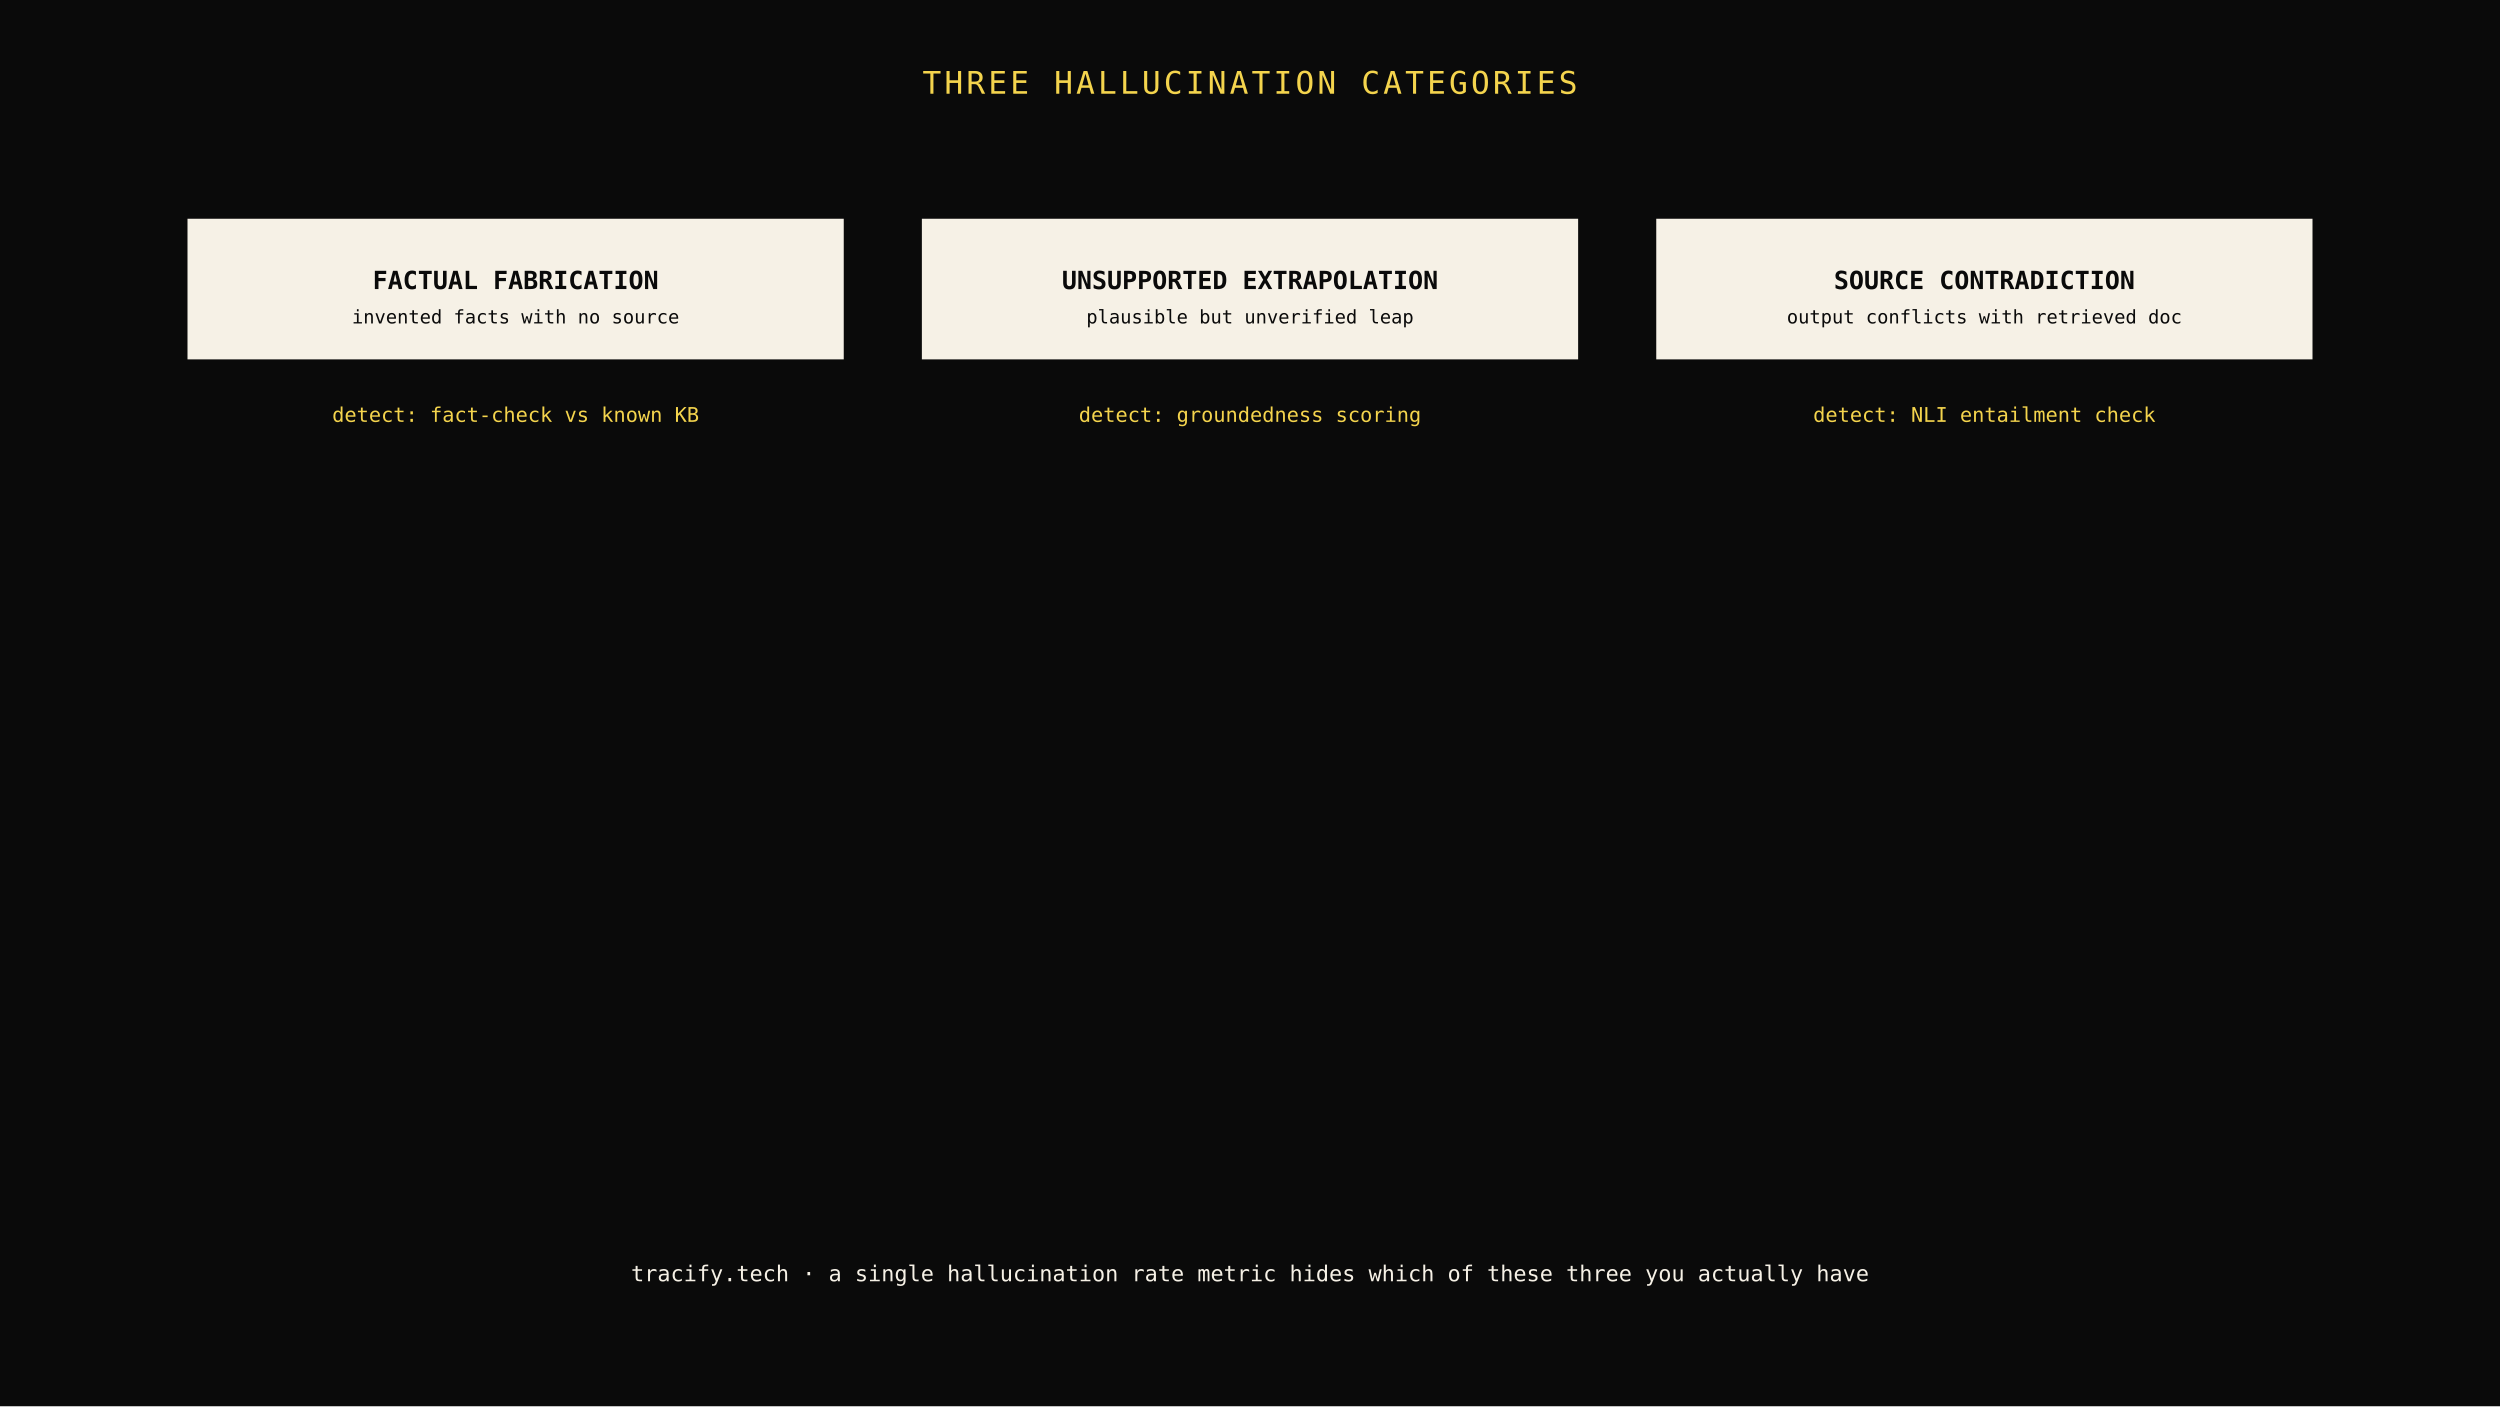
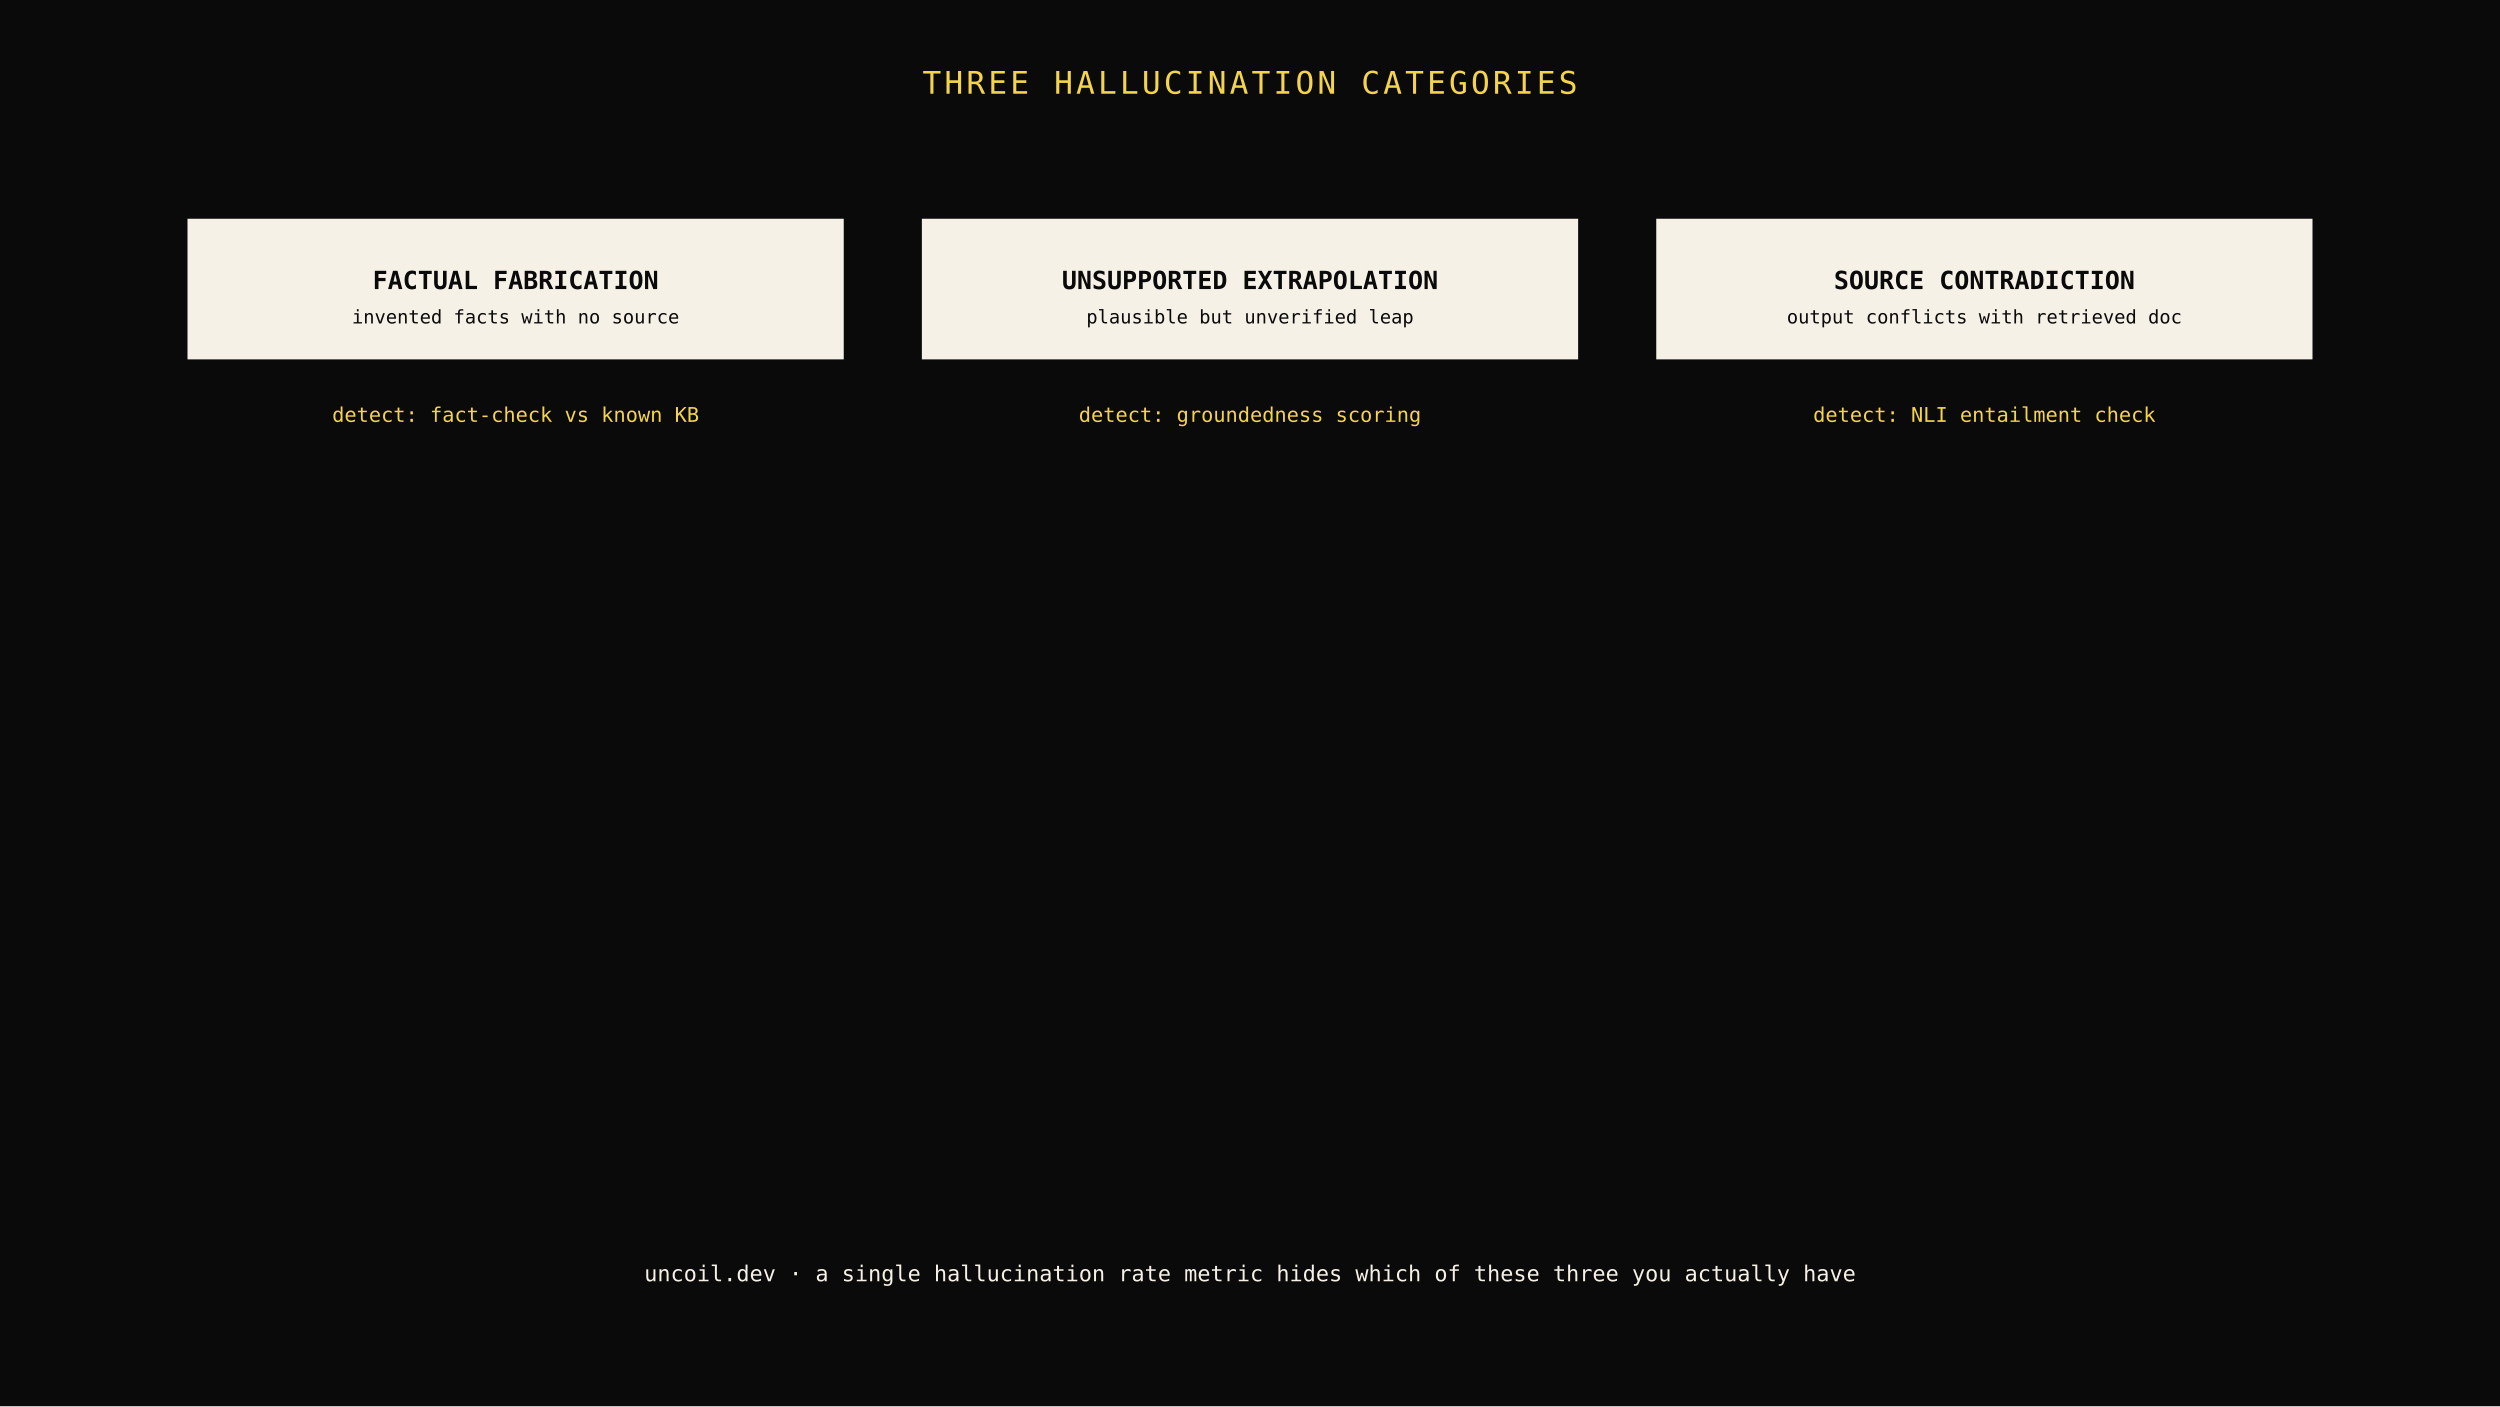
<svg xmlns="http://www.w3.org/2000/svg" viewBox="0 0 1600 900" role="img" aria-labelledby="genHallTitle genHallDesc">
  <rect width="1600" height="900" fill="#0a0a0a" />
  <text x="800" y="60" text-anchor="middle" fill="#f4d44d" font-family="monospace" font-size="20" letter-spacing="2">THREE HALLUCINATION CATEGORIES</text>
  <g font-family="monospace" text-anchor="middle">
    <rect x="120" y="140" width="420" height="90" fill="#f6f1e6" />
    <text x="330" y="185" fill="#0a0a0a" font-size="16" font-weight="700">FACTUAL FABRICATION</text>
    <text x="330" y="207" fill="#0a0a0a" font-size="12">invented facts with no source</text>
    <text x="330" y="270" fill="#f4d44d" font-size="13">detect: fact-check vs known KB</text>
    <rect x="590" y="140" width="420" height="90" fill="#f6f1e6" />
    <text x="800" y="185" fill="#0a0a0a" font-size="16" font-weight="700">UNSUPPORTED EXTRAPOLATION</text>
    <text x="800" y="207" fill="#0a0a0a" font-size="12">plausible but unverified leap</text>
    <text x="800" y="270" fill="#f4d44d" font-size="13">detect: groundedness scoring</text>
    <rect x="1060" y="140" width="420" height="90" fill="#f6f1e6" />
    <text x="1270" y="185" fill="#0a0a0a" font-size="16" font-weight="700">SOURCE CONTRADICTION</text>
    <text x="1270" y="207" fill="#0a0a0a" font-size="12">output conflicts with retrieved doc</text>
    <text x="1270" y="270" fill="#f4d44d" font-size="13">detect: NLI entailment check</text>
  </g>
-   <text x="800" y="820" text-anchor="middle" fill="#f6f1e6" font-family="monospace" font-size="14">tracify.tech · a single hallucination rate metric hides which of these three you actually have</text>
+   <text x="800" y="820" text-anchor="middle" fill="#f6f1e6" font-family="monospace" font-size="14">uncoil.dev · a single hallucination rate metric hides which of these three you actually have</text>
</svg>
